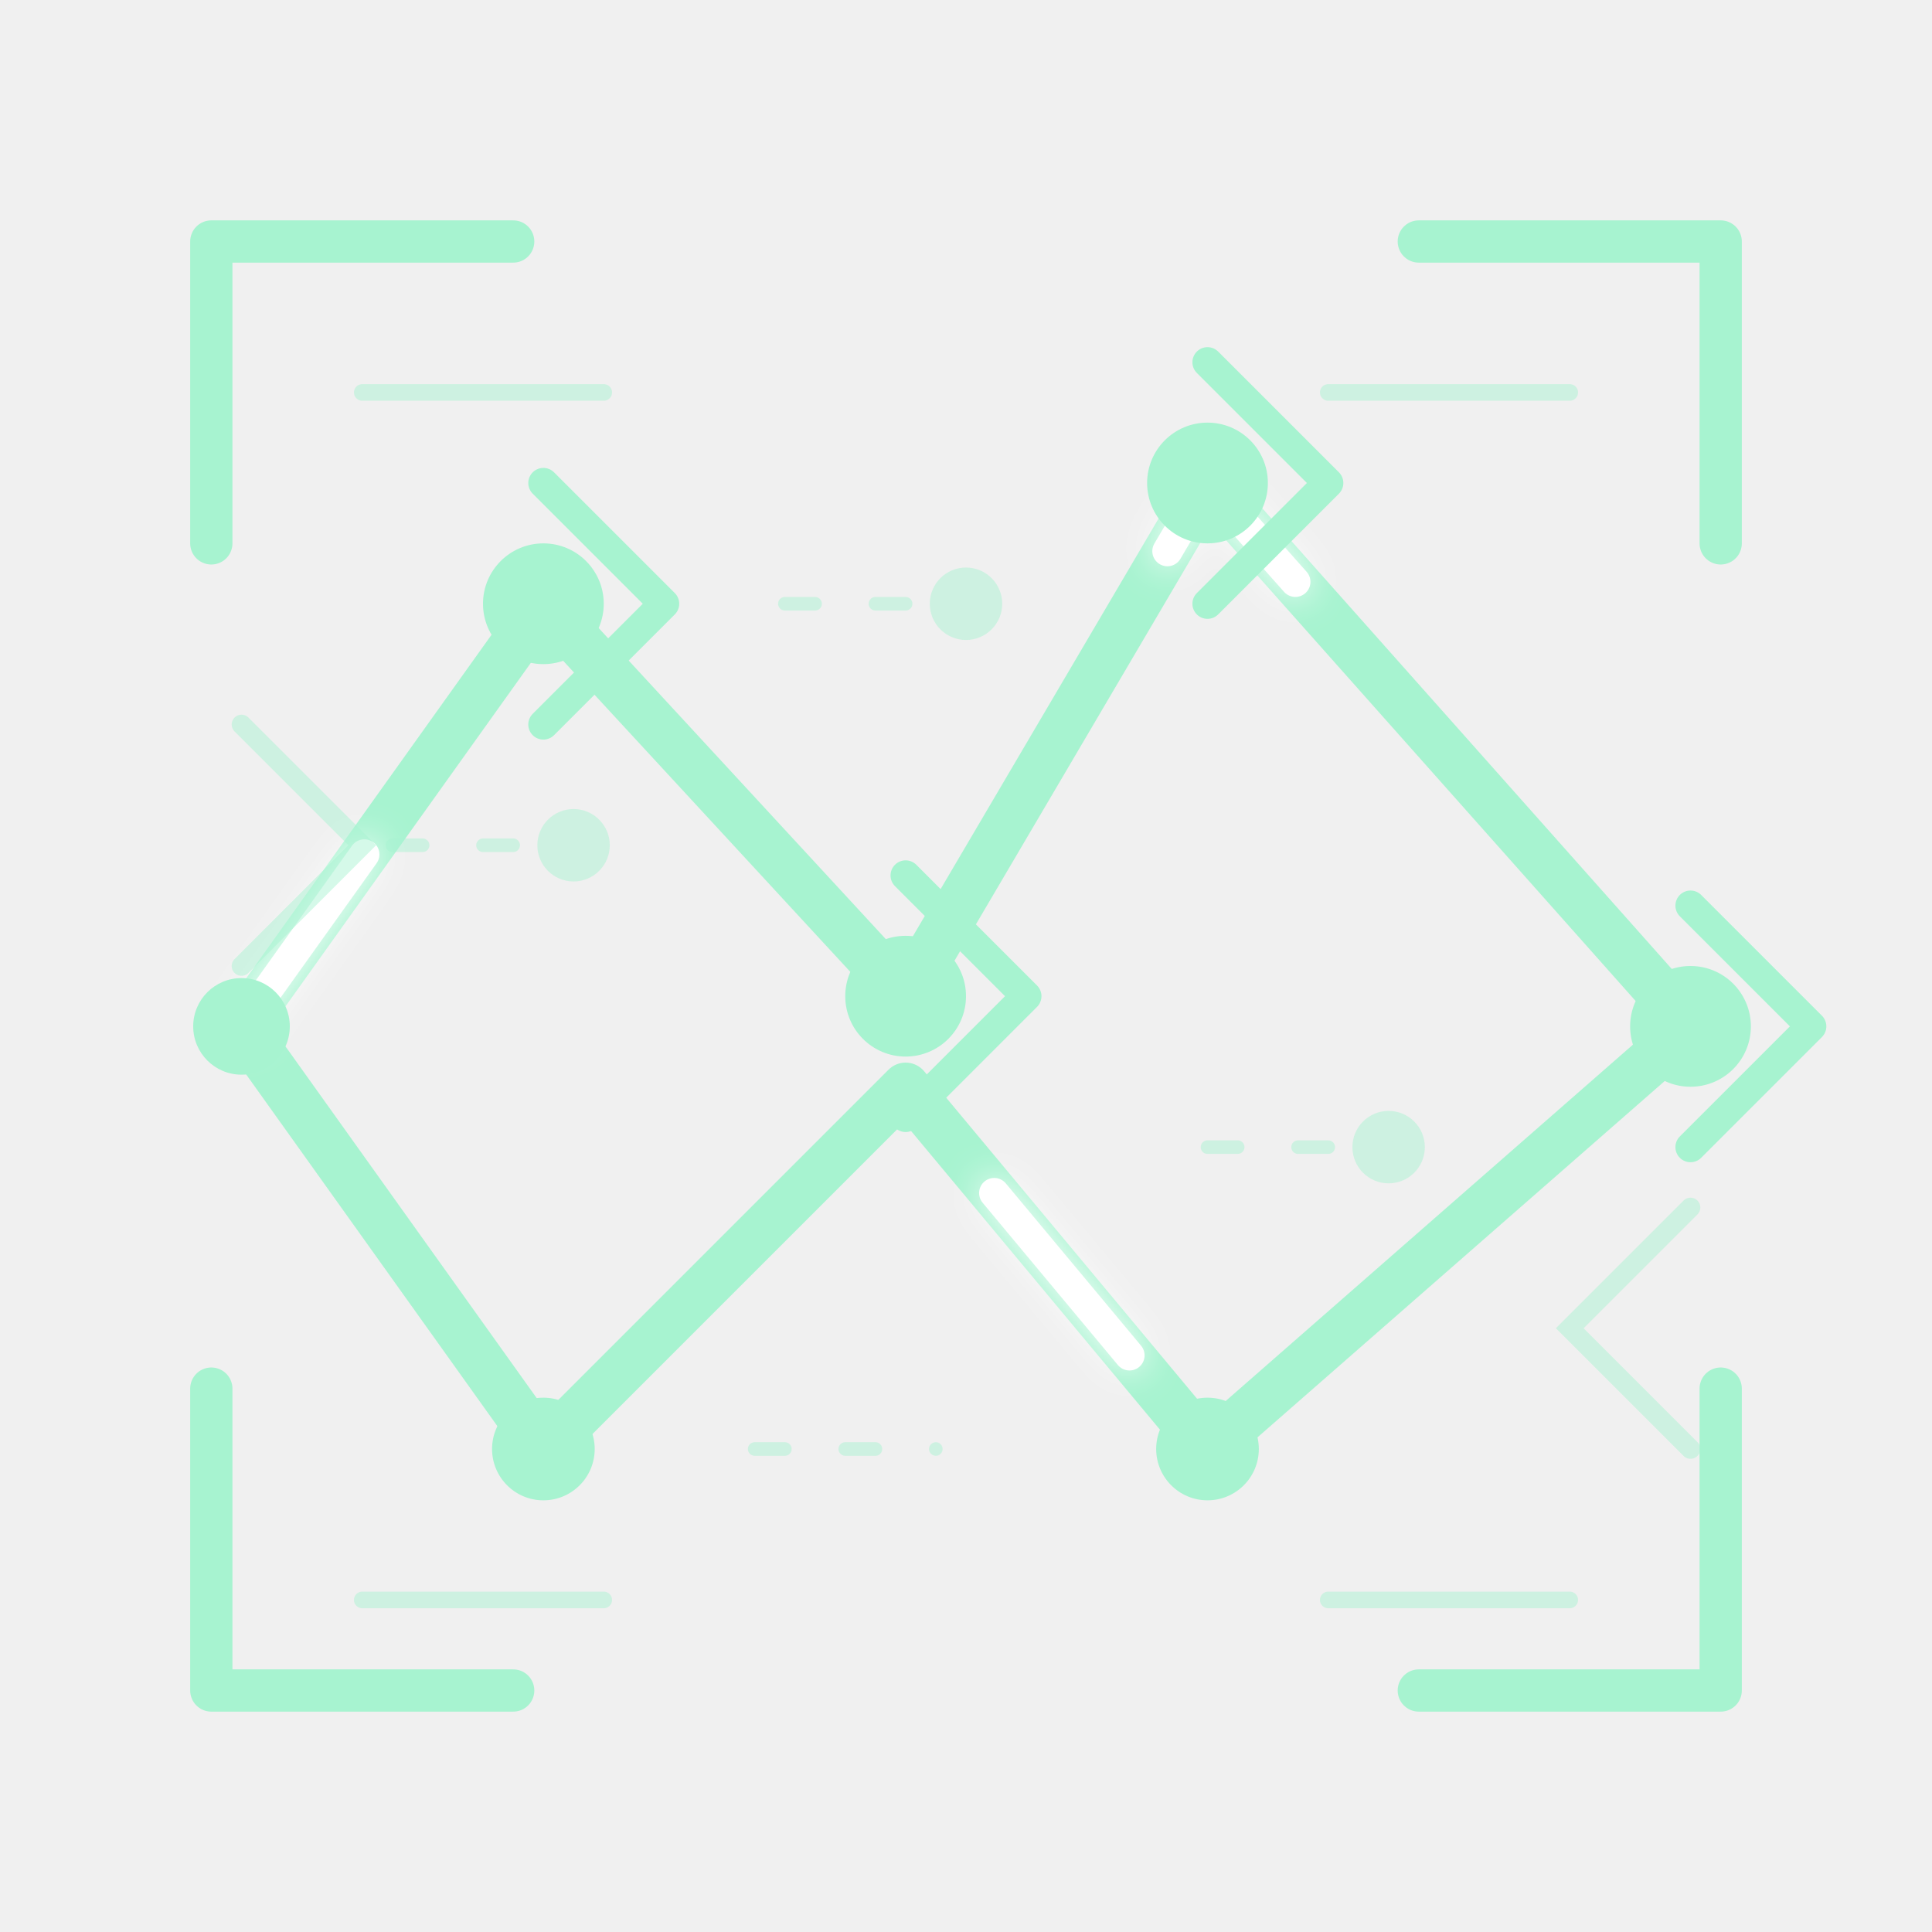
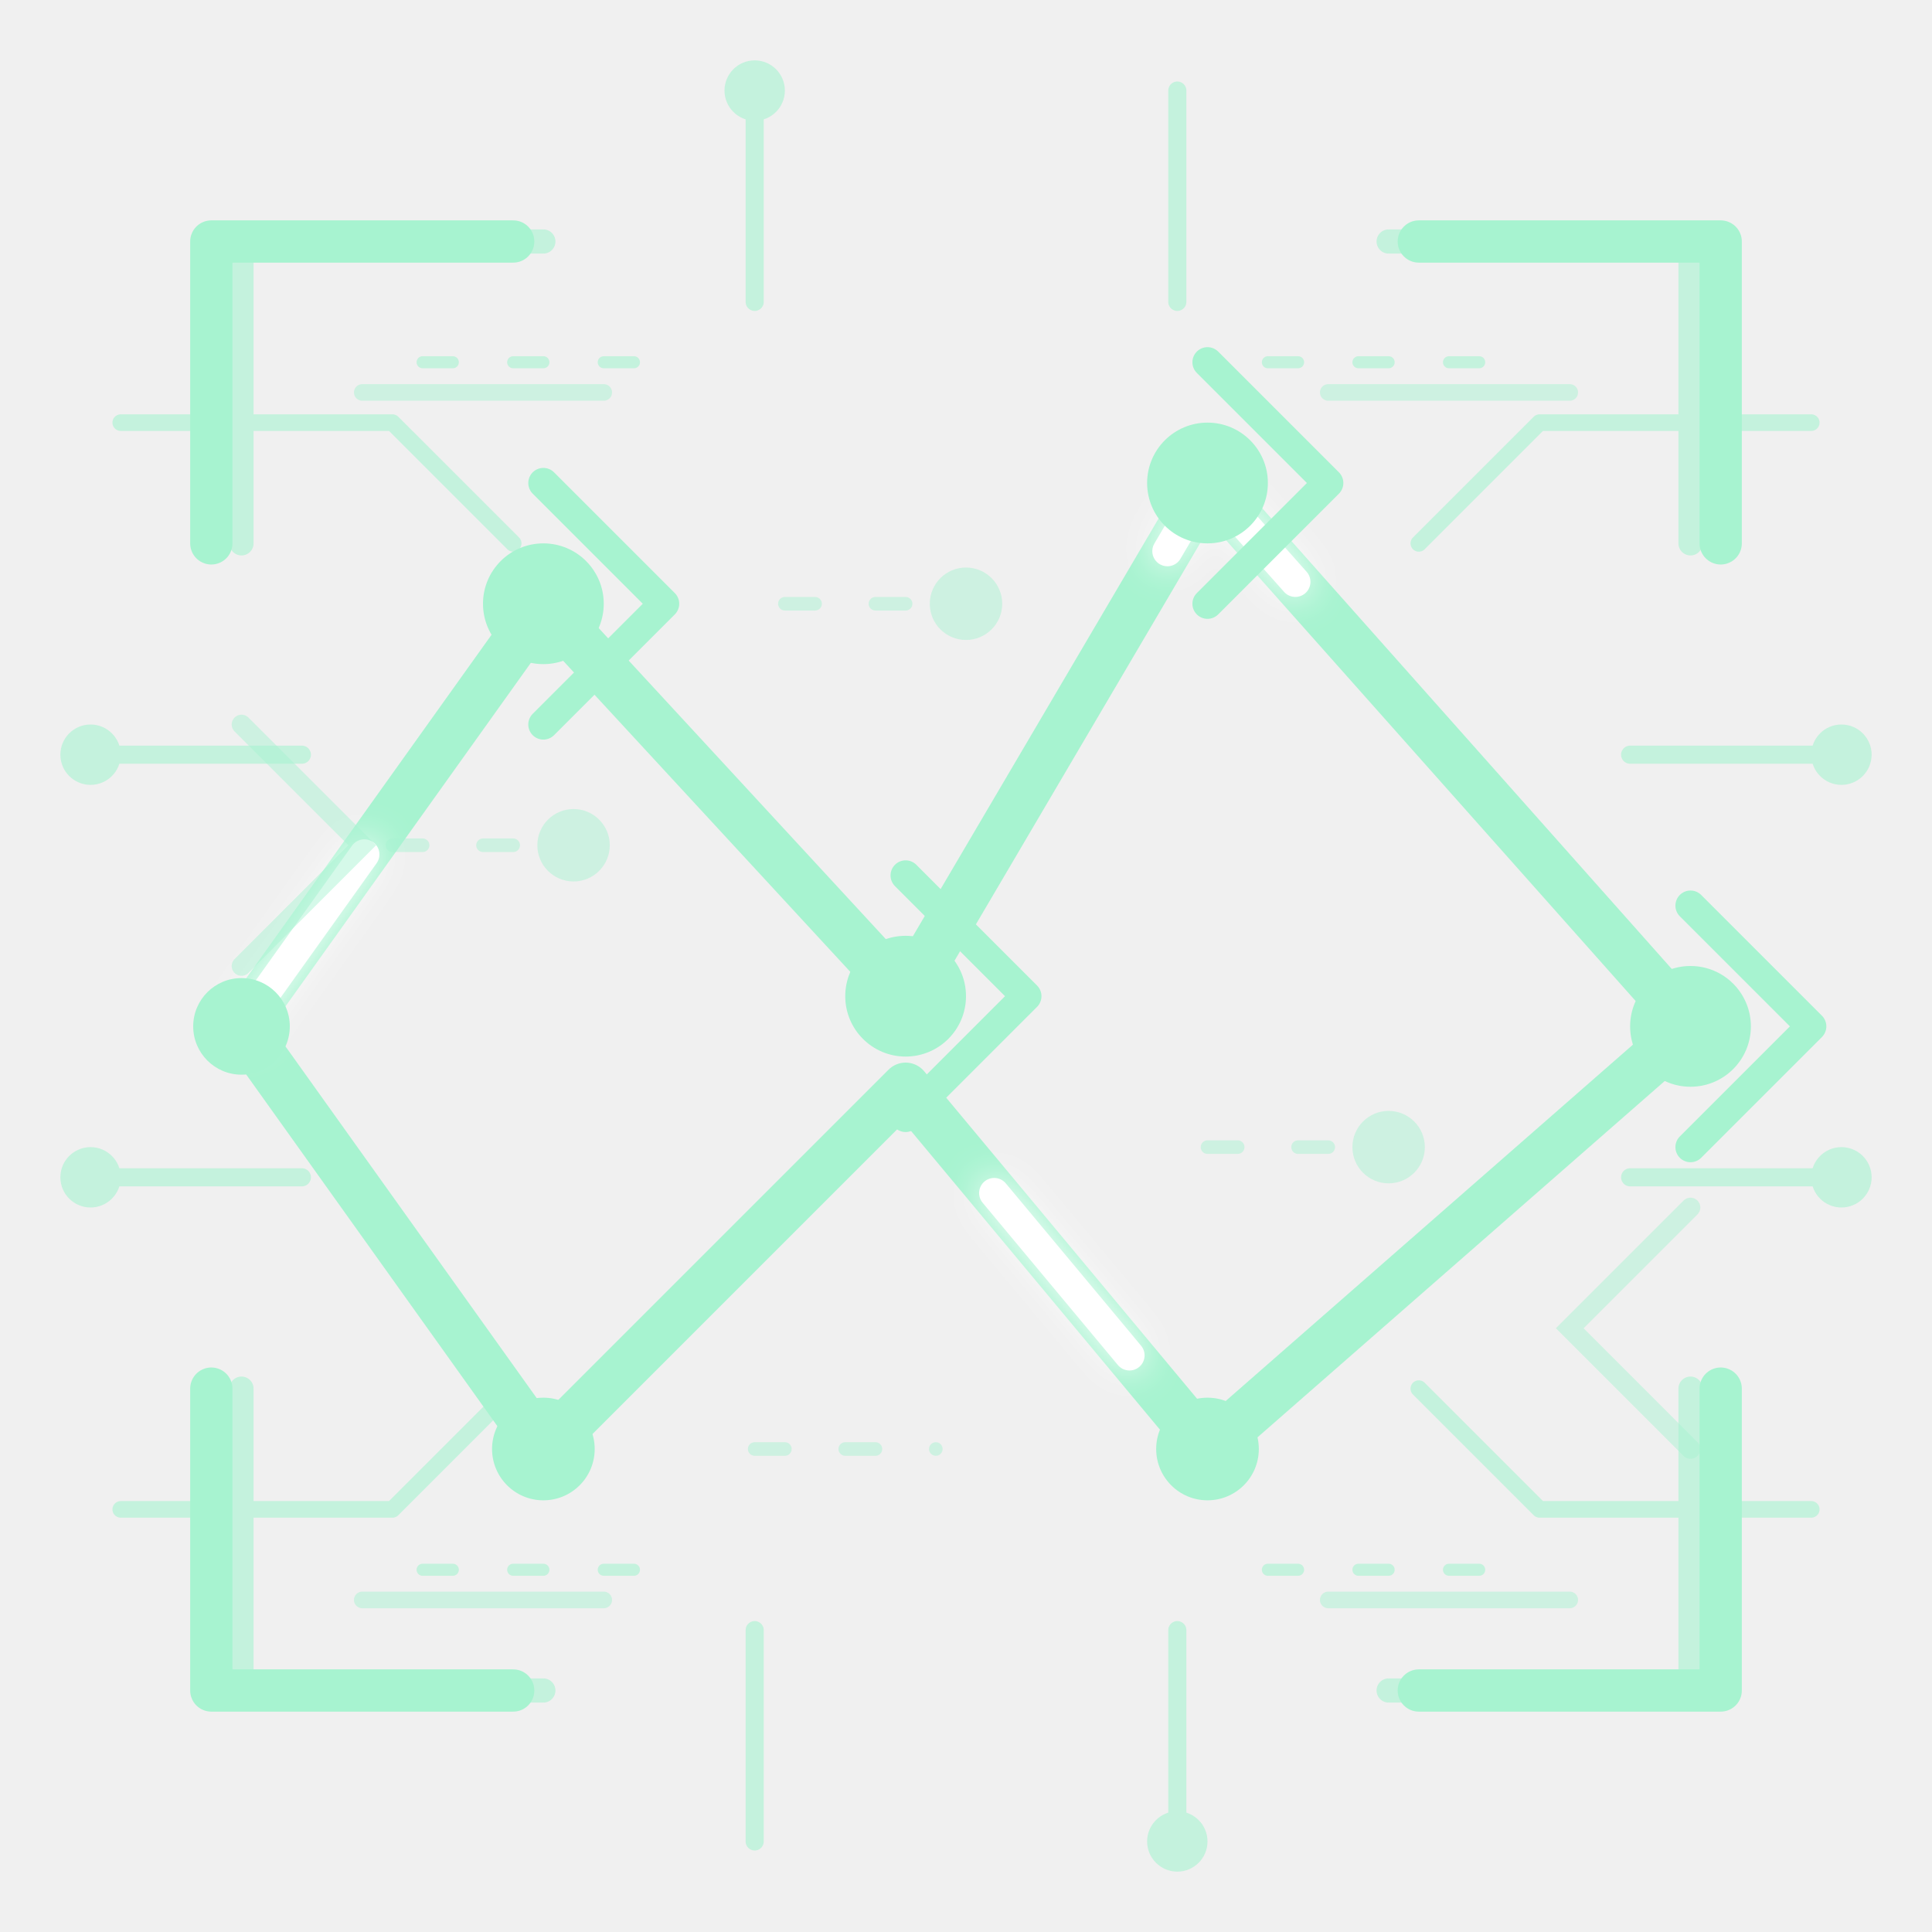
<svg xmlns="http://www.w3.org/2000/svg" viewBox="0 0 64 64" fill="none" role="img" aria-label="Flujo cognitivo">
+   <g stroke="url(#nf)" fill="none" stroke-linecap="round" stroke-linejoin="round" opacity=".6">
+     <path d="M8 18V8h10m28 0h10v10M8 46v10h10m28 0h10V46" stroke-width=".8" />
+     <path d="M4 14h9l4 4m43-4h-9l-4 4M4 50h9l4-4m43 4h-9l-4-4" stroke-width=".55" />
+     <path d="M3 25h7m44 0h7M3 39h7m44 0h7M25 3v7m14-7v7M25 54v7m14-7v7" stroke-width=".6" />
+     <path d="M14 12h8m20 0h8M14 52h8m20 0h8" stroke-width=".4" stroke-dasharray="1 2" />
+     <g fill="url(#nf)" stroke="none">
+       <circle cx="3" cy="25" r="1" />
+       <circle cx="61" cy="25" r="1" />
+       <circle cx="3" cy="39" r="1" />
+       <circle cx="61" cy="39" r="1" />
+       <circle cx="25" cy="3" r="1" />
+       <circle cx="39" cy="61" r="1" />
+     </g>
+   </g>
  <defs>
    <linearGradient id="nf" x1="5" y1="9" x2="59" y2="55">
      <stop stop-color="#a7f3d0" />
      <stop offset=".5" stop-color="#10b981" />
      <stop offset="1" stop-color="#a3e635" />
    </linearGradient>
    <filter id="nfg">
      <feGaussianBlur stdDeviation=".6" result="b" />
      <feMerge>
        <feMergeNode in="b" />
        <feMergeNode in="SourceGraphic" />
      </feMerge>
    </filter>
  </defs>
  <style>.flow{stroke-dasharray:7 45;animation:flow 2.4s linear infinite}@keyframes flow{to{stroke-dashoffset:-52}}@media(prefers-reduced-motion:reduce){.flow{animation:none}}</style>
  <g stroke="url(#nf)" stroke-linecap="round" stroke-linejoin="round">
    <path d="M7 18V8h10m30 0h10v10M7 46v10h10m30 0h10V46" stroke-width="1.4" />
    <path d="M8 34 18 20l12 13 10-17 16 18-16 14-10-12-12 12Z" stroke-width="1.6" />
    <path d="M8 34h48" stroke-width=".7" stroke-dasharray="3 3" opacity=".45" />
    <path class="flow" d="M8 34 18 20l12 13 10-17 16 18-16 14-10-12-12 12Z" stroke="#fff" stroke-width="1" filter="url(#nfg)" />
    <path d="m18 16 4 4-4 4m12 5 4 4-4 4m10-25 4 4-4 4m16 10 4 4-4 4" stroke-width="1" />
    <g fill="url(#nf)" stroke="none">
      <circle cx="8" cy="34" r="1.6" />
      <circle cx="18" cy="20" r="2" />
      <circle cx="30" cy="33" r="2" />
      <circle cx="40" cy="16" r="2" />
      <circle cx="56" cy="34" r="2" />
      <circle cx="40" cy="48" r="1.7" />
      <circle cx="18" cy="48" r="1.7" />
    </g>
  </g>
  <g stroke="url(#nf)" stroke-linecap="round" opacity=".48">
    <path d="M12 13h8m24 0h8M12 53h8m24 0h8" stroke-width=".55" />
    <path d="M13 28h6m7-8h6m8 18h6M25 48h6" stroke-width=".45" stroke-dasharray="1 2" />
    <path d="m8 24 4 4-4 4m48 8-4 4 4 4" stroke-width=".65" />
    <circle cx="19" cy="28" r=".7" />
    <circle cx="32" cy="20" r=".7" />
    <circle cx="46" cy="38" r=".7" />
  </g>
</svg>
